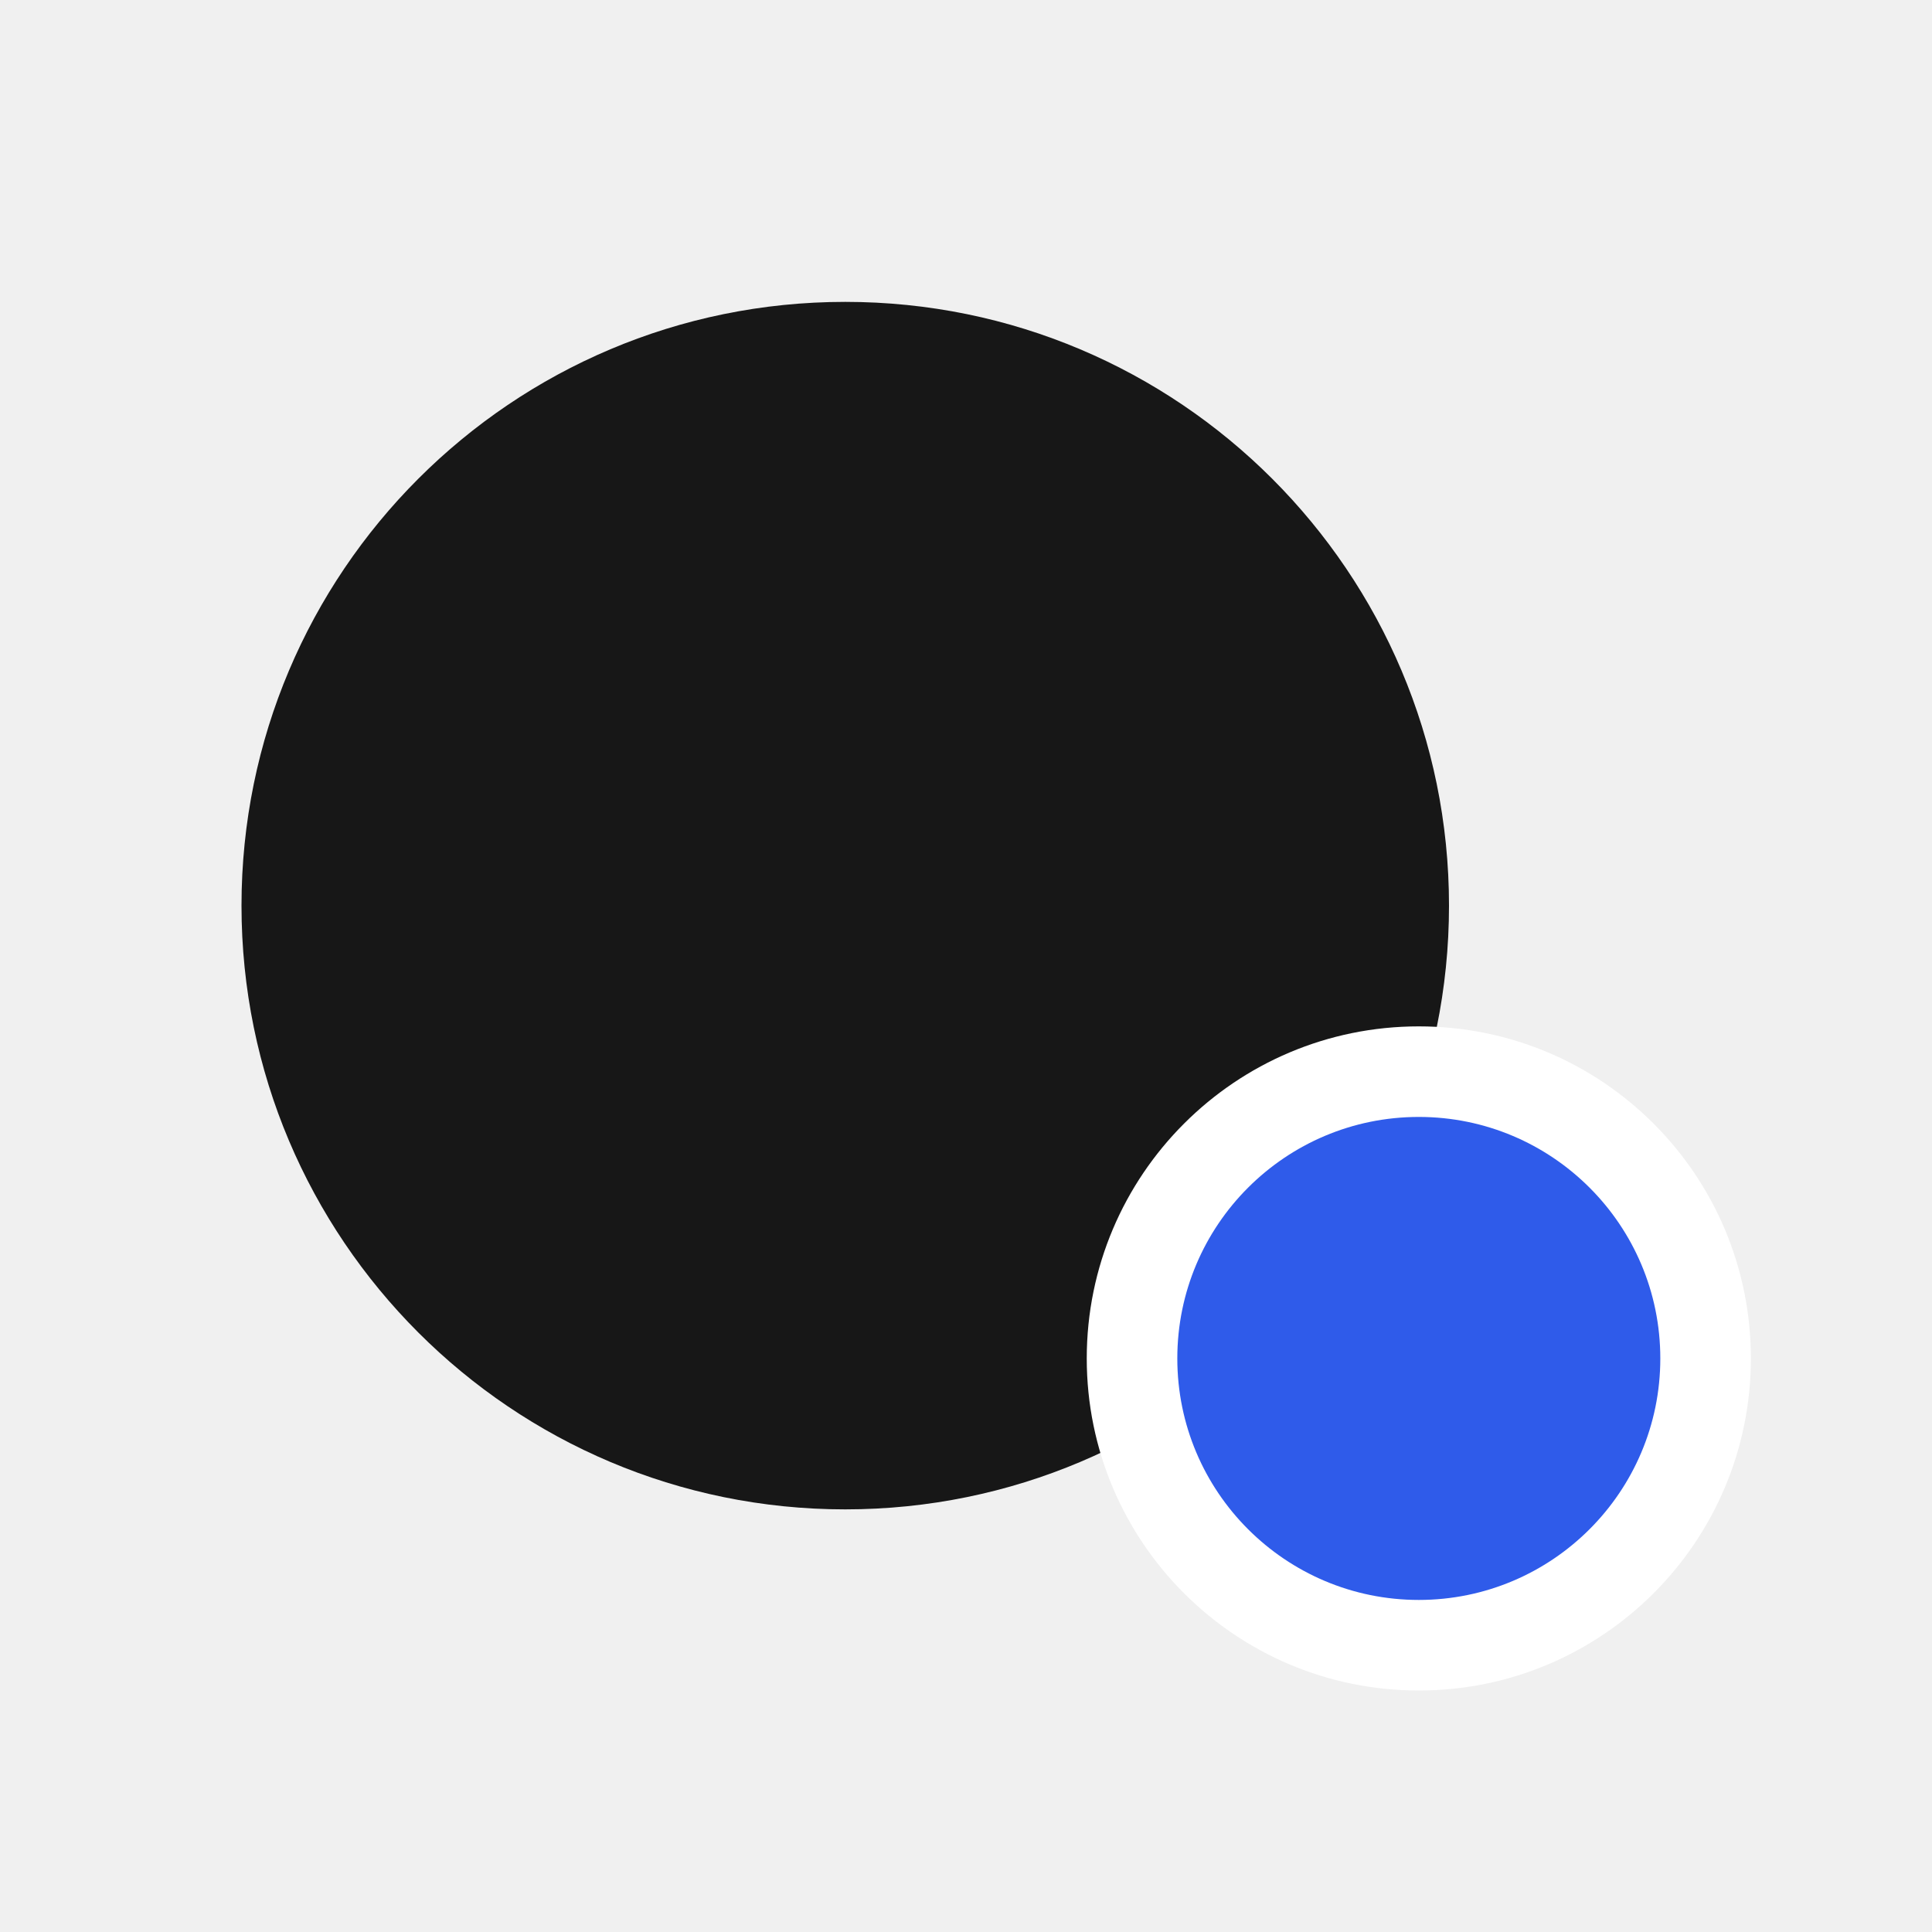
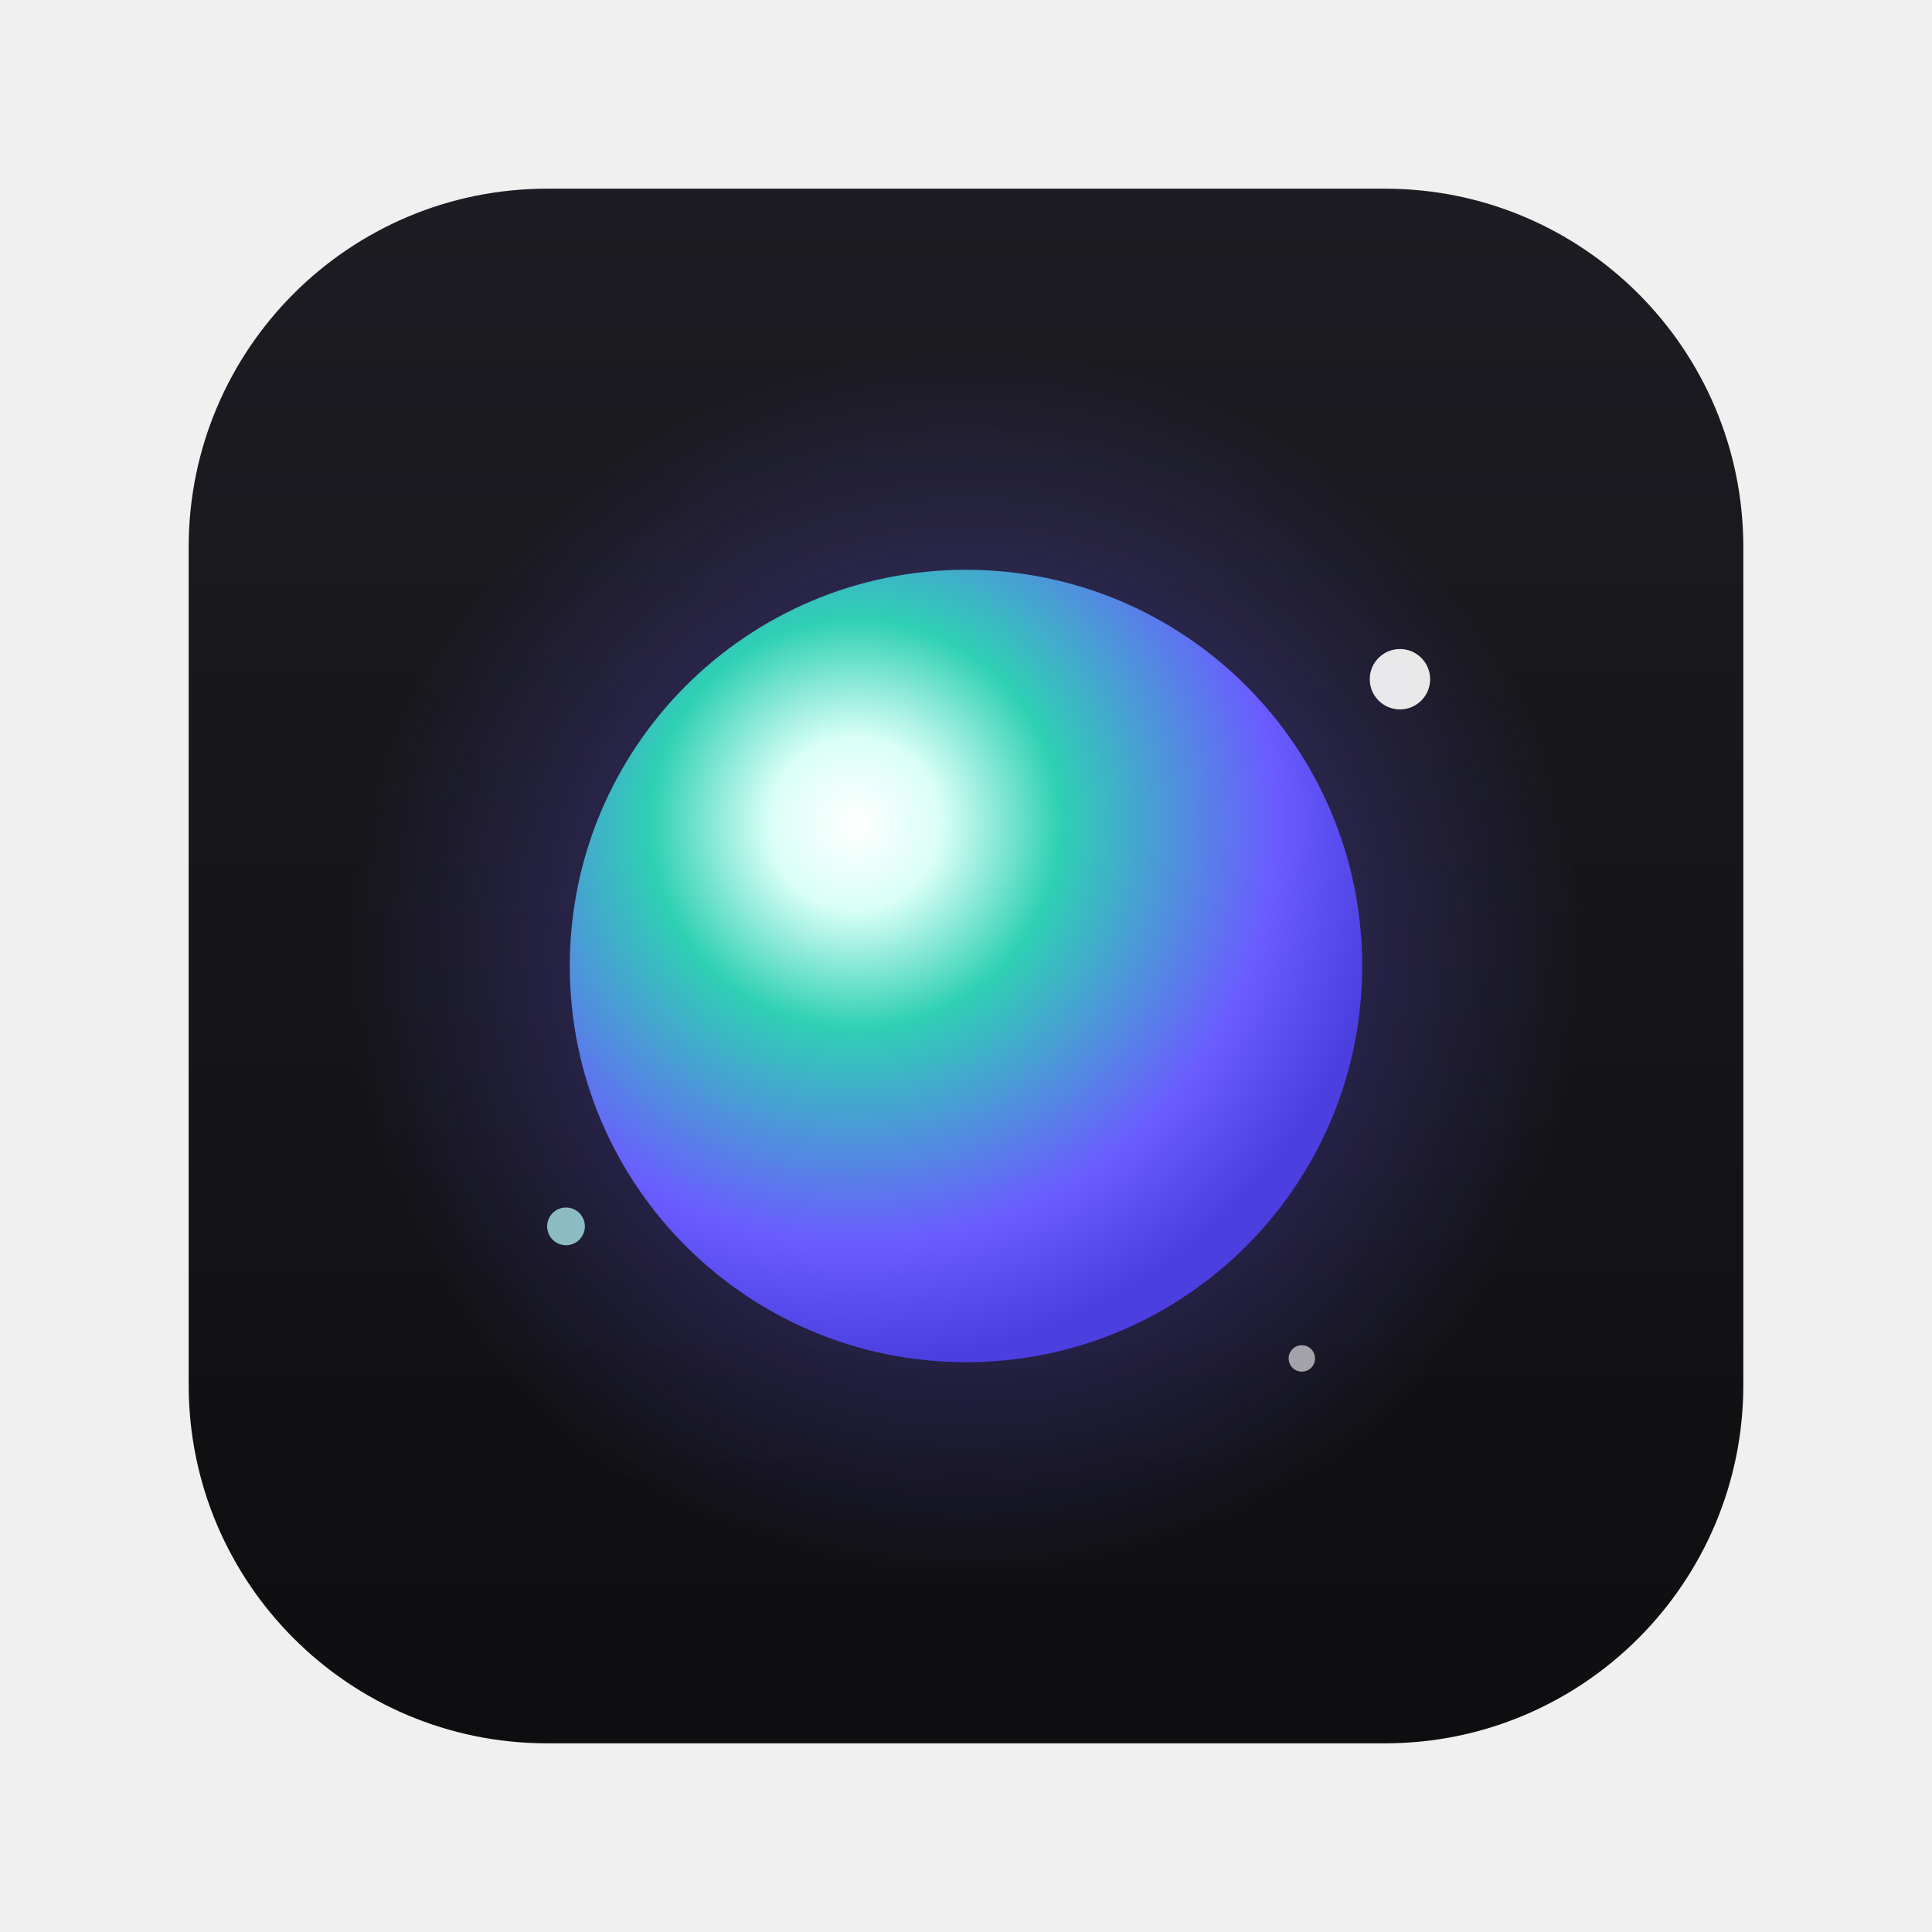
- <svg xmlns="http://www.w3.org/2000/svg" viewBox="0 0 64 64">
-   <circle cx="28" cy="30" r="20" fill="#171717" />
-   <circle cx="47" cy="45" r="11" fill="#ffffff" />
-   <circle cx="47" cy="45" r="8" fill="#2f5bea" />
+ <svg xmlns="http://www.w3.org/2000/svg" width="1024" height="1024" viewBox="0 0 1024 1024">
+   <defs>
+     <linearGradient id="bg" x1="0" y1="0" x2="0" y2="1">
+       <stop offset="0" stop-color="#1d1c22" />
+       <stop offset="1" stop-color="#0e0e10" />
+     </linearGradient>
+     <radialGradient id="glow" cx="50%" cy="50%" r="50%">
+       <stop offset="0" stop-color="#6a5cff" stop-opacity=".55" />
+       <stop offset="1" stop-color="#6a5cff" stop-opacity="0" />
+     </radialGradient>
+     <radialGradient id="orb" cx="36%" cy="32%" r="68%">
+       <stop offset="0" stop-color="#fff" />
+       <stop offset=".16" stop-color="#d9fff6" />
+       <stop offset=".38" stop-color="#2fd0b4" />
+       <stop offset=".78" stop-color="#6a5cff" />
+       <stop offset="1" stop-color="#4b3fe0" />
+     </radialGradient>
+   </defs>
+   <rect x="100" y="100" width="824" height="824" rx="190" fill="url(#bg)" />
+   <circle cx="512" cy="512" r="330" fill="url(#glow)" />
+   <circle cx="512" cy="512" r="210" fill="url(#orb)" />
+   <circle cx="742" cy="360" r="16" fill="#fff" opacity=".9" />
+   <circle cx="300" cy="650" r="10" fill="#bff" opacity=".7" />
+   <circle cx="690" cy="720" r="7" fill="#fff" opacity=".6" />
</svg>
